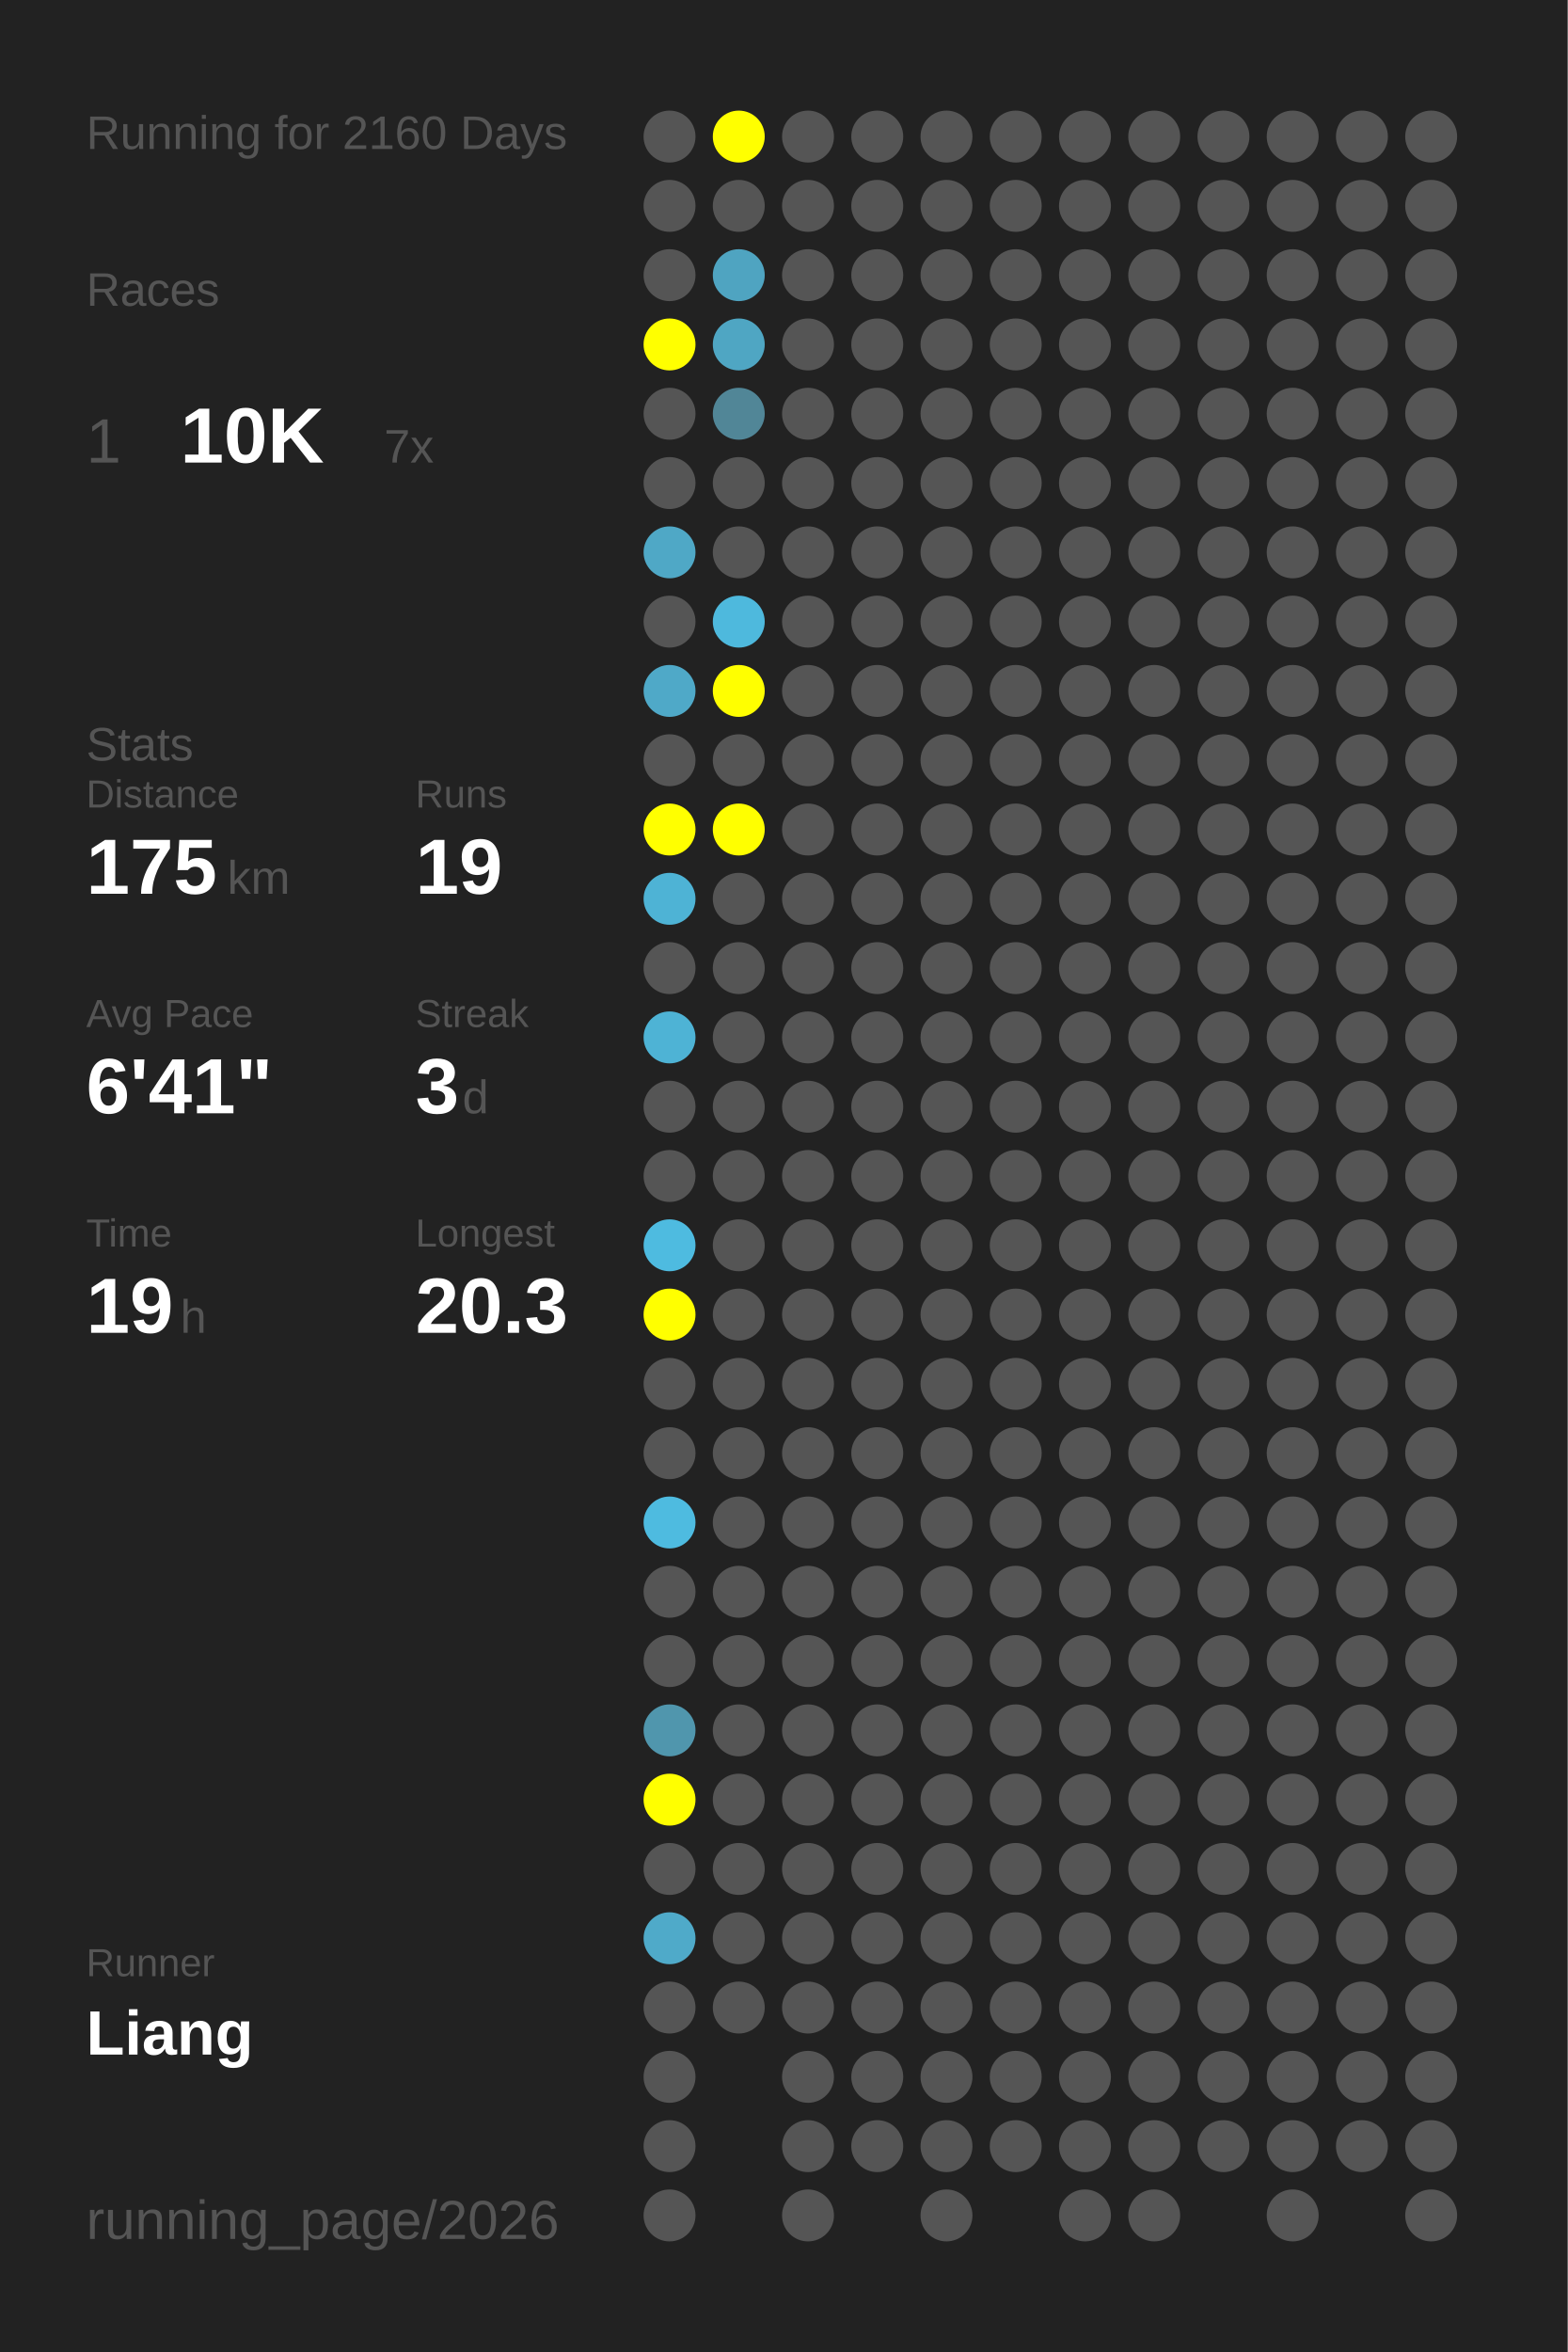
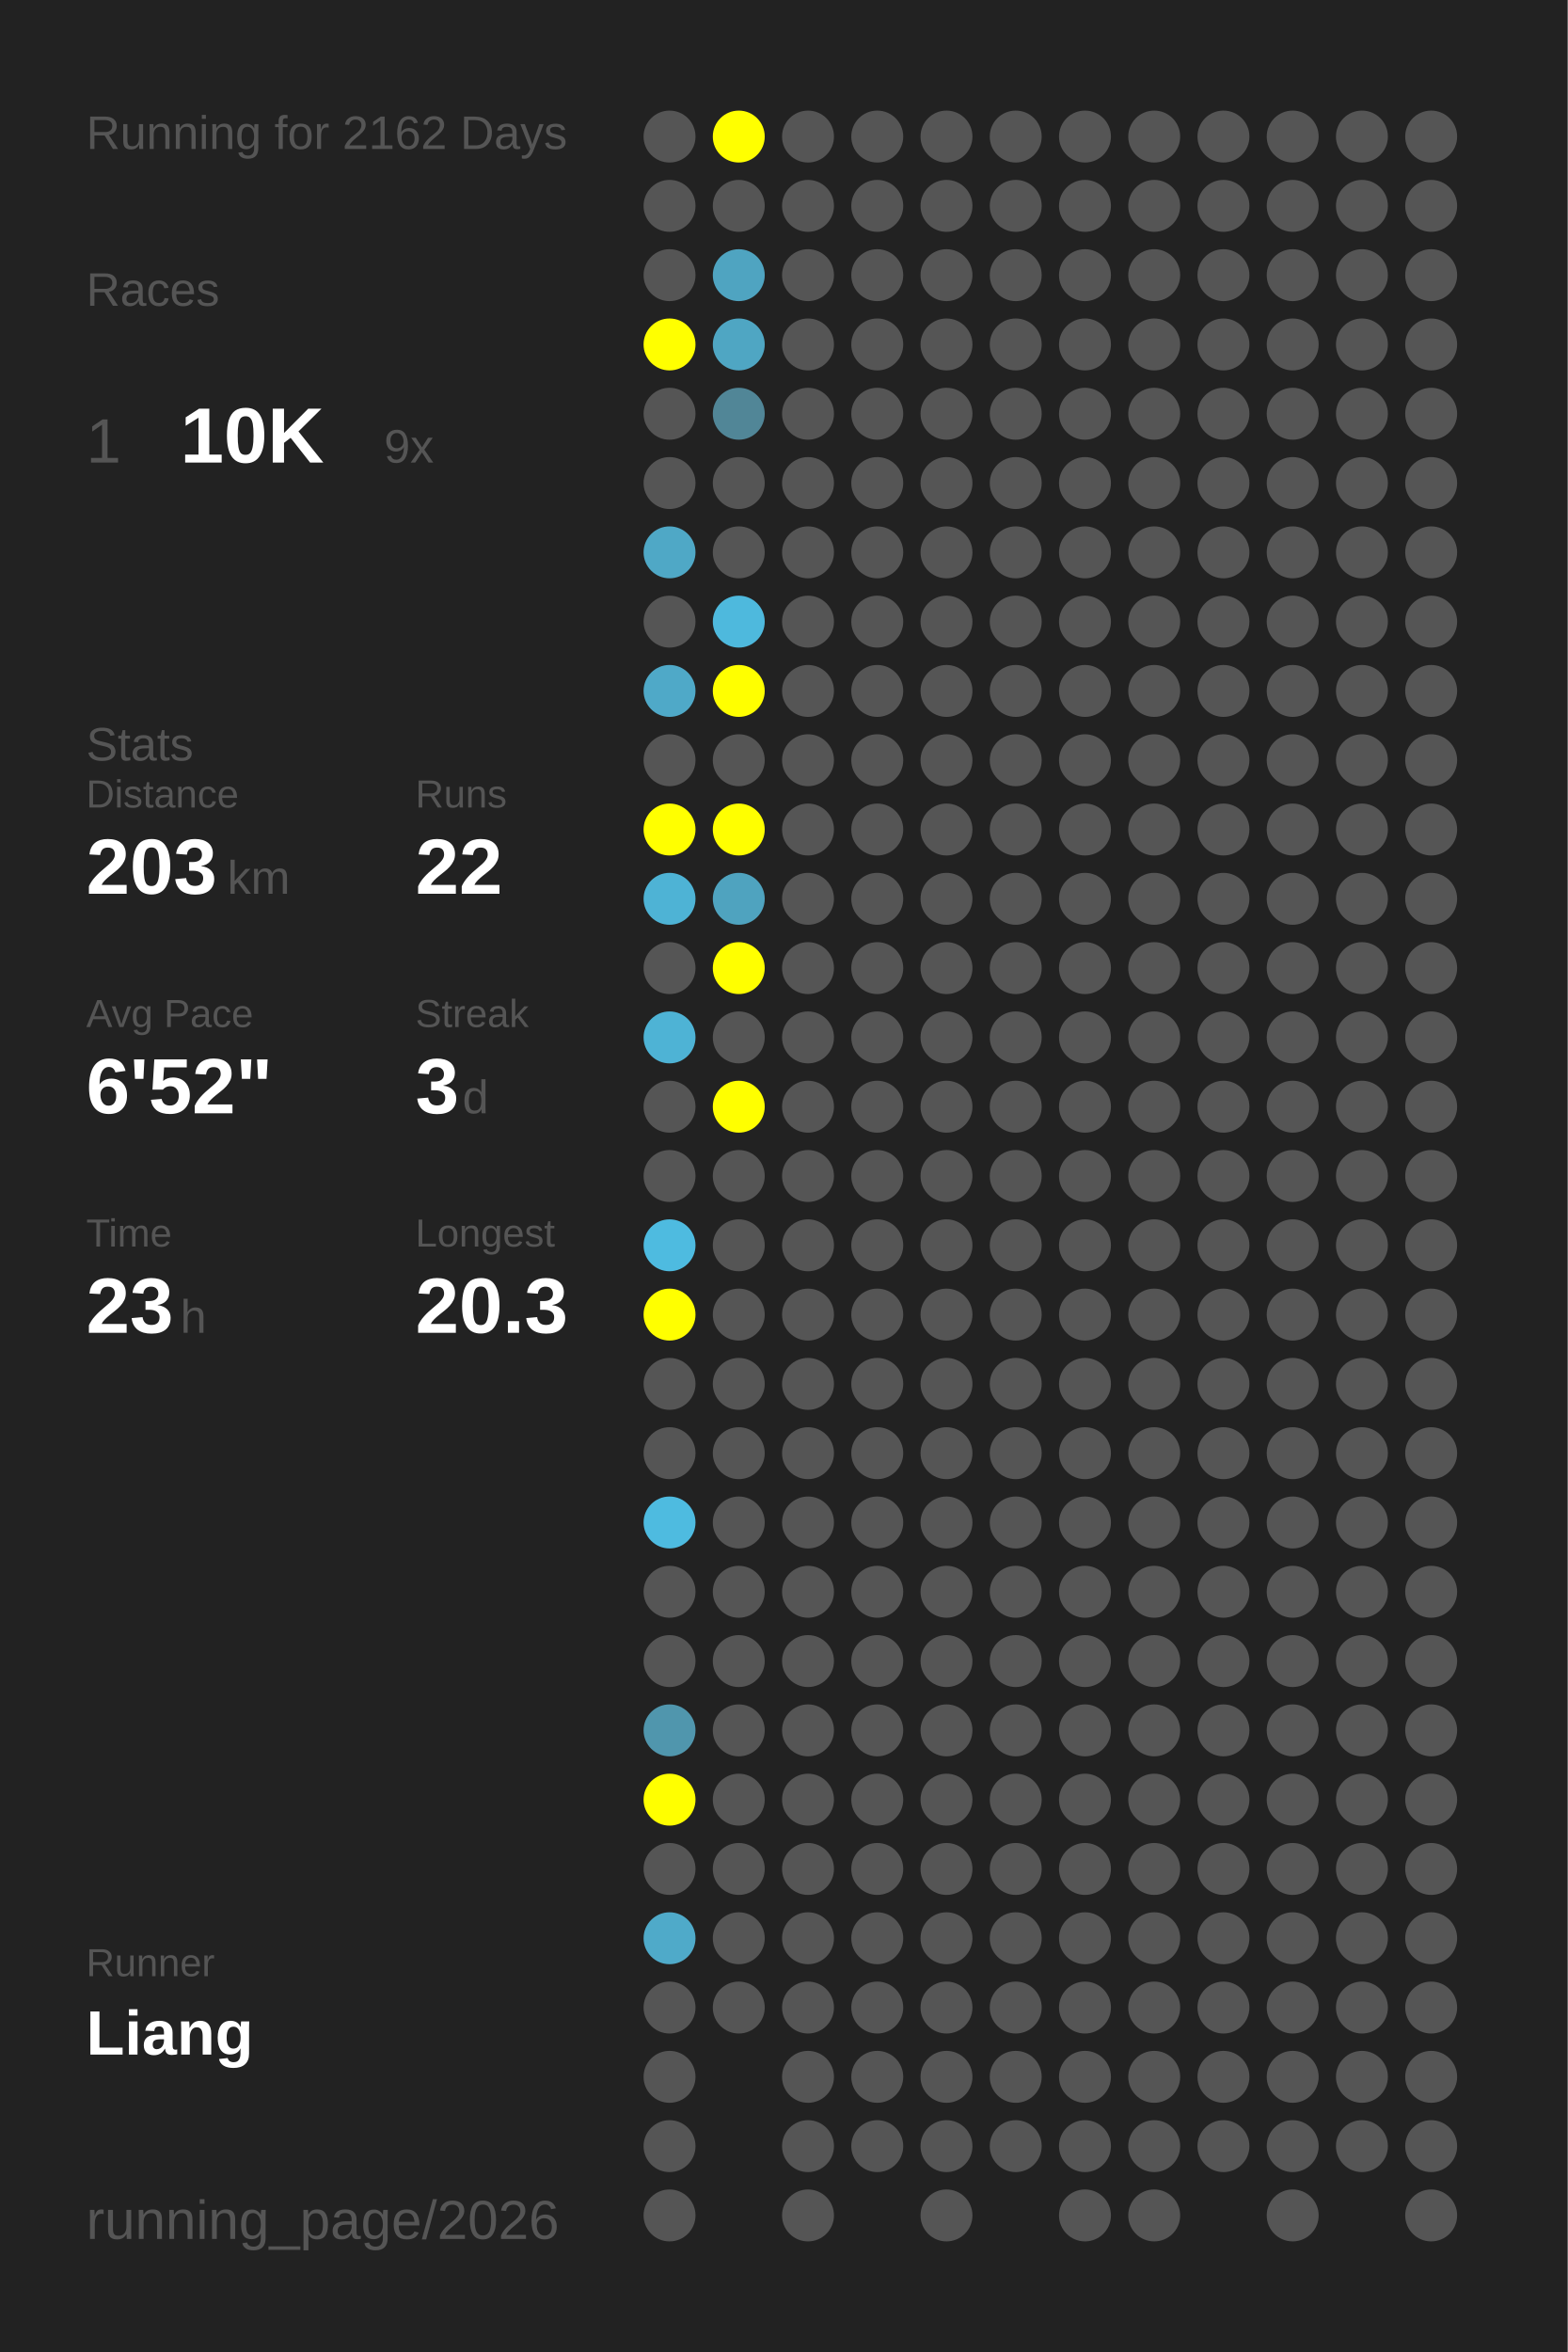
<svg xmlns="http://www.w3.org/2000/svg" baseProfile="full" height="300mm" version="1.1" viewBox="0,0,200,300" width="200mm">
  <defs />
  <rect fill="#222222" height="300" width="200" x="0" y="0" />
-   <text fill="#555555" style="font-size:6px; font-family:Arial;" x="11" y="19">Running for 2160 Days</text>
+   <text fill="#555555" style="font-size:6px; font-family:Arial;" x="11" y="19">Running for 2162 Days</text>
  <text fill="#555555" style="font-size:6px; font-family:Arial;" x="11" y="39">Races</text>
  <text fill="#555555" style="font-size:8px; font-family:Arial;" x="11" y="59">1</text>
  <text fill="#FFFFFF" style="font-size:10px; font-family:Arial; font-weight:bold;" x="23" y="59">10K</text>
-   <text fill="#555555" style="font-size:6px; font-family:Arial;" x="49" y="59">7x</text>
+   <text fill="#555555" style="font-size:6px; font-family:Arial;" x="49" y="59">9x</text>
  <text fill="#555555" style="font-size:6px; font-family:Arial;" x="11" y="97">Stats</text>
  <text fill="#555555" style="font-size:5px; font-family:Arial;" x="11" y="103">Distance</text>
-   <text fill="#FFFFFF" style="font-size:10px; font-family:Arial; font-weight:bold;" x="11" y="114">175</text>
+   <text fill="#FFFFFF" style="font-size:10px; font-family:Arial; font-weight:bold;" x="11" y="114">203</text>
  <text fill="#555555" style="font-size:6px; font-family:Arial;" x="29" y="114">km</text>
  <text fill="#555555" style="font-size:5px; font-family:Arial;" x="53" y="103">Runs</text>
-   <text fill="#FFFFFF" style="font-size:10px; font-family:Arial; font-weight:bold;" x="53" y="114">19</text>
+   <text fill="#FFFFFF" style="font-size:10px; font-family:Arial; font-weight:bold;" x="53" y="114">22</text>
  <text fill="#555555" style="font-size:5px; font-family:Arial;" x="11" y="131">Avg Pace</text>
-   <text fill="#FFFFFF" style="font-size:10px; font-family:Arial; font-weight:bold;" x="11" y="142">6'41"</text>
+   <text fill="#FFFFFF" style="font-size:10px; font-family:Arial; font-weight:bold;" x="11" y="142">6'52"</text>
  <text fill="#555555" style="font-size:5px; font-family:Arial;" x="53" y="131">Streak</text>
  <text fill="#FFFFFF" style="font-size:10px; font-family:Arial; font-weight:bold;" x="53" y="142">3</text>
  <text fill="#555555" style="font-size:6px; font-family:Arial;" x="59" y="142">d</text>
  <text fill="#555555" style="font-size:5px; font-family:Arial;" x="11" y="159">Time</text>
-   <text fill="#FFFFFF" style="font-size:10px; font-family:Arial; font-weight:bold;" x="11" y="170">19</text>
+   <text fill="#FFFFFF" style="font-size:10px; font-family:Arial; font-weight:bold;" x="11" y="170">23</text>
  <text fill="#555555" style="font-size:6px; font-family:Arial;" x="23" y="170">h</text>
  <text fill="#555555" style="font-size:5px; font-family:Arial;" x="53" y="159">Longest</text>
  <text fill="#FFFFFF" style="font-size:10px; font-family:Arial; font-weight:bold;" x="53" y="170">20.3</text>
  <text fill="#555555" style="font-size:5px; font-family:Arial;" x="11" y="252.065">Runner</text>
  <text fill="#FFFFFF" style="font-size:8px; font-family:Arial; font-weight:bold;" x="11" y="262.065">Liang</text>
  <text fill="#555555" style="font-size:7px; font-family:Arial;" x="11" y="285.581">running_page/2026</text>
  <circle cx="85.417" cy="17.419" fill="#555555" r="3.312" />
  <circle cx="85.417" cy="26.258" fill="#555555" r="3.312" />
  <circle cx="85.417" cy="35.097" fill="#555555" r="3.312" />
  <circle cx="85.417" cy="43.935" fill="#FFFF00" r="3.312" />
  <circle cx="85.417" cy="52.774" fill="#555555" r="3.312" />
  <circle cx="85.417" cy="61.613" fill="#555555" r="3.312" />
  <circle cx="85.417" cy="70.452" fill="#4fa8c6" r="3.312" />
  <circle cx="85.417" cy="79.29" fill="#555555" r="3.312" />
  <circle cx="85.417" cy="88.129" fill="#4fa9c8" r="3.312" />
  <circle cx="85.417" cy="96.968" fill="#555555" r="3.312" />
  <circle cx="85.417" cy="105.806" fill="#FFFF00" r="3.312" />
  <circle cx="85.417" cy="114.645" fill="#4eb3d5" r="3.312" />
  <circle cx="85.417" cy="123.484" fill="#555555" r="3.312" />
  <circle cx="85.417" cy="132.323" fill="#4eb3d5" r="3.312" />
  <circle cx="85.417" cy="141.161" fill="#555555" r="3.312" />
  <circle cx="85.417" cy="150" fill="#555555" r="3.312" />
  <circle cx="85.417" cy="158.839" fill="#4ebbe0" r="3.312" />
  <circle cx="85.417" cy="167.677" fill="#FFFF00" r="3.312" />
  <circle cx="85.417" cy="176.516" fill="#555555" r="3.312" />
  <circle cx="85.417" cy="185.355" fill="#555555" r="3.312" />
  <circle cx="85.417" cy="194.194" fill="#4ebbe0" r="3.312" />
  <circle cx="85.417" cy="203.032" fill="#555555" r="3.312" />
  <circle cx="85.417" cy="211.871" fill="#555555" r="3.312" />
  <circle cx="85.417" cy="220.71" fill="#5096ad" r="3.312" />
  <circle cx="85.417" cy="229.548" fill="#FFFF00" r="3.312" />
  <circle cx="85.417" cy="238.387" fill="#555555" r="3.312" />
  <circle cx="85.417" cy="247.226" fill="#4faac9" r="3.312" />
  <circle cx="85.417" cy="256.065" fill="#555555" r="3.312" />
  <circle cx="85.417" cy="264.903" fill="#555555" r="3.312" />
  <circle cx="85.417" cy="273.742" fill="#555555" r="3.312" />
  <circle cx="85.417" cy="282.581" fill="#555555" r="3.312" />
  <circle cx="94.25" cy="17.419" fill="#FFFF00" r="3.312" />
  <circle cx="94.25" cy="26.258" fill="#555555" r="3.312" />
  <circle cx="94.25" cy="35.097" fill="#4fa4c1" r="3.312" />
  <circle cx="94.25" cy="43.935" fill="#4fa6c3" r="3.312" />
  <circle cx="94.25" cy="52.774" fill="#518697" r="3.312" />
  <circle cx="94.25" cy="61.613" fill="#555555" r="3.312" />
  <circle cx="94.25" cy="70.452" fill="#555555" r="3.312" />
  <circle cx="94.25" cy="79.29" fill="#4eb9dd" r="3.312" />
  <circle cx="94.25" cy="88.129" fill="#FFFF00" r="3.312" />
  <circle cx="94.25" cy="96.968" fill="#555555" r="3.312" />
  <circle cx="94.25" cy="105.806" fill="#FFFF00" r="3.312" />
-   <circle cx="94.25" cy="114.645" fill="#555555" r="3.312" />
-   <circle cx="94.25" cy="123.484" fill="#555555" r="3.312" />
+   <circle cx="94.25" cy="114.645" fill="#4fa3bf" r="3.312" />
+   <circle cx="94.25" cy="123.484" fill="#FFFF00" r="3.312" />
  <circle cx="94.25" cy="132.323" fill="#555555" r="3.312" />
-   <circle cx="94.25" cy="141.161" fill="#555555" r="3.312" />
+   <circle cx="94.25" cy="141.161" fill="#FFFF00" r="3.312" />
  <circle cx="94.25" cy="150" fill="#555555" r="3.312" />
  <circle cx="94.25" cy="158.839" fill="#555555" r="3.312" />
  <circle cx="94.25" cy="167.677" fill="#555555" r="3.312" />
  <circle cx="94.25" cy="176.516" fill="#555555" r="3.312" />
  <circle cx="94.25" cy="185.355" fill="#555555" r="3.312" />
  <circle cx="94.25" cy="194.194" fill="#555555" r="3.312" />
  <circle cx="94.25" cy="203.032" fill="#555555" r="3.312" />
  <circle cx="94.25" cy="211.871" fill="#555555" r="3.312" />
  <circle cx="94.25" cy="220.71" fill="#555555" r="3.312" />
  <circle cx="94.25" cy="229.548" fill="#555555" r="3.312" />
  <circle cx="94.25" cy="238.387" fill="#555555" r="3.312" />
  <circle cx="94.25" cy="247.226" fill="#555555" r="3.312" />
  <circle cx="94.25" cy="256.065" fill="#555555" r="3.312" />
  <circle cx="103.083" cy="17.419" fill="#555555" r="3.312" />
  <circle cx="103.083" cy="26.258" fill="#555555" r="3.312" />
  <circle cx="103.083" cy="35.097" fill="#555555" r="3.312" />
  <circle cx="103.083" cy="43.935" fill="#555555" r="3.312" />
  <circle cx="103.083" cy="52.774" fill="#555555" r="3.312" />
  <circle cx="103.083" cy="61.613" fill="#555555" r="3.312" />
  <circle cx="103.083" cy="70.452" fill="#555555" r="3.312" />
  <circle cx="103.083" cy="79.29" fill="#555555" r="3.312" />
  <circle cx="103.083" cy="88.129" fill="#555555" r="3.312" />
  <circle cx="103.083" cy="96.968" fill="#555555" r="3.312" />
  <circle cx="103.083" cy="105.806" fill="#555555" r="3.312" />
  <circle cx="103.083" cy="114.645" fill="#555555" r="3.312" />
  <circle cx="103.083" cy="123.484" fill="#555555" r="3.312" />
  <circle cx="103.083" cy="132.323" fill="#555555" r="3.312" />
  <circle cx="103.083" cy="141.161" fill="#555555" r="3.312" />
  <circle cx="103.083" cy="150" fill="#555555" r="3.312" />
  <circle cx="103.083" cy="158.839" fill="#555555" r="3.312" />
  <circle cx="103.083" cy="167.677" fill="#555555" r="3.312" />
  <circle cx="103.083" cy="176.516" fill="#555555" r="3.312" />
  <circle cx="103.083" cy="185.355" fill="#555555" r="3.312" />
  <circle cx="103.083" cy="194.194" fill="#555555" r="3.312" />
  <circle cx="103.083" cy="203.032" fill="#555555" r="3.312" />
  <circle cx="103.083" cy="211.871" fill="#555555" r="3.312" />
  <circle cx="103.083" cy="220.71" fill="#555555" r="3.312" />
  <circle cx="103.083" cy="229.548" fill="#555555" r="3.312" />
  <circle cx="103.083" cy="238.387" fill="#555555" r="3.312" />
  <circle cx="103.083" cy="247.226" fill="#555555" r="3.312" />
  <circle cx="103.083" cy="256.065" fill="#555555" r="3.312" />
  <circle cx="103.083" cy="264.903" fill="#555555" r="3.312" />
  <circle cx="103.083" cy="273.742" fill="#555555" r="3.312" />
  <circle cx="103.083" cy="282.581" fill="#555555" r="3.312" />
  <circle cx="111.917" cy="17.419" fill="#555555" r="3.312" />
  <circle cx="111.917" cy="26.258" fill="#555555" r="3.312" />
  <circle cx="111.917" cy="35.097" fill="#555555" r="3.312" />
  <circle cx="111.917" cy="43.935" fill="#555555" r="3.312" />
  <circle cx="111.917" cy="52.774" fill="#555555" r="3.312" />
  <circle cx="111.917" cy="61.613" fill="#555555" r="3.312" />
  <circle cx="111.917" cy="70.452" fill="#555555" r="3.312" />
  <circle cx="111.917" cy="79.29" fill="#555555" r="3.312" />
  <circle cx="111.917" cy="88.129" fill="#555555" r="3.312" />
  <circle cx="111.917" cy="96.968" fill="#555555" r="3.312" />
  <circle cx="111.917" cy="105.806" fill="#555555" r="3.312" />
  <circle cx="111.917" cy="114.645" fill="#555555" r="3.312" />
  <circle cx="111.917" cy="123.484" fill="#555555" r="3.312" />
  <circle cx="111.917" cy="132.323" fill="#555555" r="3.312" />
  <circle cx="111.917" cy="141.161" fill="#555555" r="3.312" />
  <circle cx="111.917" cy="150" fill="#555555" r="3.312" />
  <circle cx="111.917" cy="158.839" fill="#555555" r="3.312" />
  <circle cx="111.917" cy="167.677" fill="#555555" r="3.312" />
  <circle cx="111.917" cy="176.516" fill="#555555" r="3.312" />
  <circle cx="111.917" cy="185.355" fill="#555555" r="3.312" />
  <circle cx="111.917" cy="194.194" fill="#555555" r="3.312" />
  <circle cx="111.917" cy="203.032" fill="#555555" r="3.312" />
  <circle cx="111.917" cy="211.871" fill="#555555" r="3.312" />
  <circle cx="111.917" cy="220.71" fill="#555555" r="3.312" />
  <circle cx="111.917" cy="229.548" fill="#555555" r="3.312" />
  <circle cx="111.917" cy="238.387" fill="#555555" r="3.312" />
  <circle cx="111.917" cy="247.226" fill="#555555" r="3.312" />
  <circle cx="111.917" cy="256.065" fill="#555555" r="3.312" />
  <circle cx="111.917" cy="264.903" fill="#555555" r="3.312" />
  <circle cx="111.917" cy="273.742" fill="#555555" r="3.312" />
  <circle cx="120.75" cy="17.419" fill="#555555" r="3.312" />
  <circle cx="120.75" cy="26.258" fill="#555555" r="3.312" />
  <circle cx="120.75" cy="35.097" fill="#555555" r="3.312" />
  <circle cx="120.75" cy="43.935" fill="#555555" r="3.312" />
  <circle cx="120.75" cy="52.774" fill="#555555" r="3.312" />
  <circle cx="120.75" cy="61.613" fill="#555555" r="3.312" />
  <circle cx="120.75" cy="70.452" fill="#555555" r="3.312" />
  <circle cx="120.75" cy="79.29" fill="#555555" r="3.312" />
  <circle cx="120.75" cy="88.129" fill="#555555" r="3.312" />
  <circle cx="120.75" cy="96.968" fill="#555555" r="3.312" />
  <circle cx="120.75" cy="105.806" fill="#555555" r="3.312" />
  <circle cx="120.75" cy="114.645" fill="#555555" r="3.312" />
  <circle cx="120.75" cy="123.484" fill="#555555" r="3.312" />
  <circle cx="120.75" cy="132.323" fill="#555555" r="3.312" />
  <circle cx="120.75" cy="141.161" fill="#555555" r="3.312" />
  <circle cx="120.75" cy="150" fill="#555555" r="3.312" />
  <circle cx="120.75" cy="158.839" fill="#555555" r="3.312" />
  <circle cx="120.75" cy="167.677" fill="#555555" r="3.312" />
  <circle cx="120.75" cy="176.516" fill="#555555" r="3.312" />
  <circle cx="120.75" cy="185.355" fill="#555555" r="3.312" />
  <circle cx="120.75" cy="194.194" fill="#555555" r="3.312" />
  <circle cx="120.75" cy="203.032" fill="#555555" r="3.312" />
  <circle cx="120.75" cy="211.871" fill="#555555" r="3.312" />
  <circle cx="120.75" cy="220.71" fill="#555555" r="3.312" />
  <circle cx="120.75" cy="229.548" fill="#555555" r="3.312" />
  <circle cx="120.75" cy="238.387" fill="#555555" r="3.312" />
  <circle cx="120.75" cy="247.226" fill="#555555" r="3.312" />
  <circle cx="120.75" cy="256.065" fill="#555555" r="3.312" />
  <circle cx="120.75" cy="264.903" fill="#555555" r="3.312" />
  <circle cx="120.75" cy="273.742" fill="#555555" r="3.312" />
  <circle cx="120.75" cy="282.581" fill="#555555" r="3.312" />
  <circle cx="129.583" cy="17.419" fill="#555555" r="3.312" />
  <circle cx="129.583" cy="26.258" fill="#555555" r="3.312" />
  <circle cx="129.583" cy="35.097" fill="#555555" r="3.312" />
  <circle cx="129.583" cy="43.935" fill="#555555" r="3.312" />
  <circle cx="129.583" cy="52.774" fill="#555555" r="3.312" />
  <circle cx="129.583" cy="61.613" fill="#555555" r="3.312" />
  <circle cx="129.583" cy="70.452" fill="#555555" r="3.312" />
  <circle cx="129.583" cy="79.29" fill="#555555" r="3.312" />
  <circle cx="129.583" cy="88.129" fill="#555555" r="3.312" />
  <circle cx="129.583" cy="96.968" fill="#555555" r="3.312" />
  <circle cx="129.583" cy="105.806" fill="#555555" r="3.312" />
  <circle cx="129.583" cy="114.645" fill="#555555" r="3.312" />
  <circle cx="129.583" cy="123.484" fill="#555555" r="3.312" />
  <circle cx="129.583" cy="132.323" fill="#555555" r="3.312" />
  <circle cx="129.583" cy="141.161" fill="#555555" r="3.312" />
  <circle cx="129.583" cy="150" fill="#555555" r="3.312" />
  <circle cx="129.583" cy="158.839" fill="#555555" r="3.312" />
  <circle cx="129.583" cy="167.677" fill="#555555" r="3.312" />
  <circle cx="129.583" cy="176.516" fill="#555555" r="3.312" />
  <circle cx="129.583" cy="185.355" fill="#555555" r="3.312" />
  <circle cx="129.583" cy="194.194" fill="#555555" r="3.312" />
  <circle cx="129.583" cy="203.032" fill="#555555" r="3.312" />
  <circle cx="129.583" cy="211.871" fill="#555555" r="3.312" />
  <circle cx="129.583" cy="220.71" fill="#555555" r="3.312" />
  <circle cx="129.583" cy="229.548" fill="#555555" r="3.312" />
  <circle cx="129.583" cy="238.387" fill="#555555" r="3.312" />
  <circle cx="129.583" cy="247.226" fill="#555555" r="3.312" />
  <circle cx="129.583" cy="256.065" fill="#555555" r="3.312" />
  <circle cx="129.583" cy="264.903" fill="#555555" r="3.312" />
  <circle cx="129.583" cy="273.742" fill="#555555" r="3.312" />
  <circle cx="138.417" cy="17.419" fill="#555555" r="3.312" />
  <circle cx="138.417" cy="26.258" fill="#555555" r="3.312" />
  <circle cx="138.417" cy="35.097" fill="#555555" r="3.312" />
  <circle cx="138.417" cy="43.935" fill="#555555" r="3.312" />
  <circle cx="138.417" cy="52.774" fill="#555555" r="3.312" />
  <circle cx="138.417" cy="61.613" fill="#555555" r="3.312" />
  <circle cx="138.417" cy="70.452" fill="#555555" r="3.312" />
  <circle cx="138.417" cy="79.29" fill="#555555" r="3.312" />
  <circle cx="138.417" cy="88.129" fill="#555555" r="3.312" />
  <circle cx="138.417" cy="96.968" fill="#555555" r="3.312" />
  <circle cx="138.417" cy="105.806" fill="#555555" r="3.312" />
  <circle cx="138.417" cy="114.645" fill="#555555" r="3.312" />
  <circle cx="138.417" cy="123.484" fill="#555555" r="3.312" />
  <circle cx="138.417" cy="132.323" fill="#555555" r="3.312" />
  <circle cx="138.417" cy="141.161" fill="#555555" r="3.312" />
  <circle cx="138.417" cy="150" fill="#555555" r="3.312" />
  <circle cx="138.417" cy="158.839" fill="#555555" r="3.312" />
  <circle cx="138.417" cy="167.677" fill="#555555" r="3.312" />
  <circle cx="138.417" cy="176.516" fill="#555555" r="3.312" />
  <circle cx="138.417" cy="185.355" fill="#555555" r="3.312" />
  <circle cx="138.417" cy="194.194" fill="#555555" r="3.312" />
  <circle cx="138.417" cy="203.032" fill="#555555" r="3.312" />
  <circle cx="138.417" cy="211.871" fill="#555555" r="3.312" />
  <circle cx="138.417" cy="220.71" fill="#555555" r="3.312" />
  <circle cx="138.417" cy="229.548" fill="#555555" r="3.312" />
  <circle cx="138.417" cy="238.387" fill="#555555" r="3.312" />
  <circle cx="138.417" cy="247.226" fill="#555555" r="3.312" />
  <circle cx="138.417" cy="256.065" fill="#555555" r="3.312" />
  <circle cx="138.417" cy="264.903" fill="#555555" r="3.312" />
  <circle cx="138.417" cy="273.742" fill="#555555" r="3.312" />
  <circle cx="138.417" cy="282.581" fill="#555555" r="3.312" />
  <circle cx="147.25" cy="17.419" fill="#555555" r="3.312" />
  <circle cx="147.25" cy="26.258" fill="#555555" r="3.312" />
  <circle cx="147.25" cy="35.097" fill="#555555" r="3.312" />
  <circle cx="147.25" cy="43.935" fill="#555555" r="3.312" />
  <circle cx="147.25" cy="52.774" fill="#555555" r="3.312" />
  <circle cx="147.25" cy="61.613" fill="#555555" r="3.312" />
  <circle cx="147.25" cy="70.452" fill="#555555" r="3.312" />
  <circle cx="147.25" cy="79.29" fill="#555555" r="3.312" />
  <circle cx="147.25" cy="88.129" fill="#555555" r="3.312" />
  <circle cx="147.25" cy="96.968" fill="#555555" r="3.312" />
  <circle cx="147.25" cy="105.806" fill="#555555" r="3.312" />
  <circle cx="147.25" cy="114.645" fill="#555555" r="3.312" />
  <circle cx="147.25" cy="123.484" fill="#555555" r="3.312" />
  <circle cx="147.25" cy="132.323" fill="#555555" r="3.312" />
  <circle cx="147.25" cy="141.161" fill="#555555" r="3.312" />
  <circle cx="147.25" cy="150" fill="#555555" r="3.312" />
  <circle cx="147.25" cy="158.839" fill="#555555" r="3.312" />
  <circle cx="147.25" cy="167.677" fill="#555555" r="3.312" />
  <circle cx="147.25" cy="176.516" fill="#555555" r="3.312" />
  <circle cx="147.25" cy="185.355" fill="#555555" r="3.312" />
  <circle cx="147.25" cy="194.194" fill="#555555" r="3.312" />
  <circle cx="147.25" cy="203.032" fill="#555555" r="3.312" />
  <circle cx="147.25" cy="211.871" fill="#555555" r="3.312" />
  <circle cx="147.25" cy="220.71" fill="#555555" r="3.312" />
  <circle cx="147.25" cy="229.548" fill="#555555" r="3.312" />
  <circle cx="147.25" cy="238.387" fill="#555555" r="3.312" />
  <circle cx="147.25" cy="247.226" fill="#555555" r="3.312" />
  <circle cx="147.25" cy="256.065" fill="#555555" r="3.312" />
  <circle cx="147.25" cy="264.903" fill="#555555" r="3.312" />
  <circle cx="147.25" cy="273.742" fill="#555555" r="3.312" />
  <circle cx="147.25" cy="282.581" fill="#555555" r="3.312" />
  <circle cx="156.083" cy="17.419" fill="#555555" r="3.312" />
  <circle cx="156.083" cy="26.258" fill="#555555" r="3.312" />
  <circle cx="156.083" cy="35.097" fill="#555555" r="3.312" />
  <circle cx="156.083" cy="43.935" fill="#555555" r="3.312" />
  <circle cx="156.083" cy="52.774" fill="#555555" r="3.312" />
  <circle cx="156.083" cy="61.613" fill="#555555" r="3.312" />
  <circle cx="156.083" cy="70.452" fill="#555555" r="3.312" />
  <circle cx="156.083" cy="79.29" fill="#555555" r="3.312" />
  <circle cx="156.083" cy="88.129" fill="#555555" r="3.312" />
  <circle cx="156.083" cy="96.968" fill="#555555" r="3.312" />
  <circle cx="156.083" cy="105.806" fill="#555555" r="3.312" />
  <circle cx="156.083" cy="114.645" fill="#555555" r="3.312" />
  <circle cx="156.083" cy="123.484" fill="#555555" r="3.312" />
  <circle cx="156.083" cy="132.323" fill="#555555" r="3.312" />
  <circle cx="156.083" cy="141.161" fill="#555555" r="3.312" />
  <circle cx="156.083" cy="150" fill="#555555" r="3.312" />
  <circle cx="156.083" cy="158.839" fill="#555555" r="3.312" />
  <circle cx="156.083" cy="167.677" fill="#555555" r="3.312" />
  <circle cx="156.083" cy="176.516" fill="#555555" r="3.312" />
  <circle cx="156.083" cy="185.355" fill="#555555" r="3.312" />
  <circle cx="156.083" cy="194.194" fill="#555555" r="3.312" />
  <circle cx="156.083" cy="203.032" fill="#555555" r="3.312" />
  <circle cx="156.083" cy="211.871" fill="#555555" r="3.312" />
  <circle cx="156.083" cy="220.71" fill="#555555" r="3.312" />
  <circle cx="156.083" cy="229.548" fill="#555555" r="3.312" />
  <circle cx="156.083" cy="238.387" fill="#555555" r="3.312" />
  <circle cx="156.083" cy="247.226" fill="#555555" r="3.312" />
  <circle cx="156.083" cy="256.065" fill="#555555" r="3.312" />
  <circle cx="156.083" cy="264.903" fill="#555555" r="3.312" />
  <circle cx="156.083" cy="273.742" fill="#555555" r="3.312" />
  <circle cx="164.917" cy="17.419" fill="#555555" r="3.312" />
  <circle cx="164.917" cy="26.258" fill="#555555" r="3.312" />
  <circle cx="164.917" cy="35.097" fill="#555555" r="3.312" />
  <circle cx="164.917" cy="43.935" fill="#555555" r="3.312" />
  <circle cx="164.917" cy="52.774" fill="#555555" r="3.312" />
  <circle cx="164.917" cy="61.613" fill="#555555" r="3.312" />
  <circle cx="164.917" cy="70.452" fill="#555555" r="3.312" />
  <circle cx="164.917" cy="79.29" fill="#555555" r="3.312" />
  <circle cx="164.917" cy="88.129" fill="#555555" r="3.312" />
  <circle cx="164.917" cy="96.968" fill="#555555" r="3.312" />
  <circle cx="164.917" cy="105.806" fill="#555555" r="3.312" />
  <circle cx="164.917" cy="114.645" fill="#555555" r="3.312" />
  <circle cx="164.917" cy="123.484" fill="#555555" r="3.312" />
  <circle cx="164.917" cy="132.323" fill="#555555" r="3.312" />
  <circle cx="164.917" cy="141.161" fill="#555555" r="3.312" />
  <circle cx="164.917" cy="150" fill="#555555" r="3.312" />
  <circle cx="164.917" cy="158.839" fill="#555555" r="3.312" />
  <circle cx="164.917" cy="167.677" fill="#555555" r="3.312" />
  <circle cx="164.917" cy="176.516" fill="#555555" r="3.312" />
  <circle cx="164.917" cy="185.355" fill="#555555" r="3.312" />
  <circle cx="164.917" cy="194.194" fill="#555555" r="3.312" />
  <circle cx="164.917" cy="203.032" fill="#555555" r="3.312" />
  <circle cx="164.917" cy="211.871" fill="#555555" r="3.312" />
  <circle cx="164.917" cy="220.71" fill="#555555" r="3.312" />
  <circle cx="164.917" cy="229.548" fill="#555555" r="3.312" />
  <circle cx="164.917" cy="238.387" fill="#555555" r="3.312" />
  <circle cx="164.917" cy="247.226" fill="#555555" r="3.312" />
  <circle cx="164.917" cy="256.065" fill="#555555" r="3.312" />
  <circle cx="164.917" cy="264.903" fill="#555555" r="3.312" />
  <circle cx="164.917" cy="273.742" fill="#555555" r="3.312" />
  <circle cx="164.917" cy="282.581" fill="#555555" r="3.312" />
  <circle cx="173.75" cy="17.419" fill="#555555" r="3.312" />
  <circle cx="173.75" cy="26.258" fill="#555555" r="3.312" />
  <circle cx="173.75" cy="35.097" fill="#555555" r="3.312" />
  <circle cx="173.75" cy="43.935" fill="#555555" r="3.312" />
  <circle cx="173.75" cy="52.774" fill="#555555" r="3.312" />
  <circle cx="173.75" cy="61.613" fill="#555555" r="3.312" />
  <circle cx="173.75" cy="70.452" fill="#555555" r="3.312" />
  <circle cx="173.75" cy="79.29" fill="#555555" r="3.312" />
  <circle cx="173.75" cy="88.129" fill="#555555" r="3.312" />
  <circle cx="173.75" cy="96.968" fill="#555555" r="3.312" />
  <circle cx="173.75" cy="105.806" fill="#555555" r="3.312" />
  <circle cx="173.75" cy="114.645" fill="#555555" r="3.312" />
  <circle cx="173.75" cy="123.484" fill="#555555" r="3.312" />
  <circle cx="173.75" cy="132.323" fill="#555555" r="3.312" />
  <circle cx="173.75" cy="141.161" fill="#555555" r="3.312" />
  <circle cx="173.75" cy="150" fill="#555555" r="3.312" />
  <circle cx="173.75" cy="158.839" fill="#555555" r="3.312" />
  <circle cx="173.75" cy="167.677" fill="#555555" r="3.312" />
  <circle cx="173.75" cy="176.516" fill="#555555" r="3.312" />
  <circle cx="173.75" cy="185.355" fill="#555555" r="3.312" />
  <circle cx="173.75" cy="194.194" fill="#555555" r="3.312" />
  <circle cx="173.75" cy="203.032" fill="#555555" r="3.312" />
  <circle cx="173.75" cy="211.871" fill="#555555" r="3.312" />
  <circle cx="173.75" cy="220.71" fill="#555555" r="3.312" />
  <circle cx="173.75" cy="229.548" fill="#555555" r="3.312" />
  <circle cx="173.75" cy="238.387" fill="#555555" r="3.312" />
  <circle cx="173.75" cy="247.226" fill="#555555" r="3.312" />
  <circle cx="173.75" cy="256.065" fill="#555555" r="3.312" />
  <circle cx="173.75" cy="264.903" fill="#555555" r="3.312" />
  <circle cx="173.75" cy="273.742" fill="#555555" r="3.312" />
  <circle cx="182.583" cy="17.419" fill="#555555" r="3.312" />
  <circle cx="182.583" cy="26.258" fill="#555555" r="3.312" />
  <circle cx="182.583" cy="35.097" fill="#555555" r="3.312" />
  <circle cx="182.583" cy="43.935" fill="#555555" r="3.312" />
  <circle cx="182.583" cy="52.774" fill="#555555" r="3.312" />
  <circle cx="182.583" cy="61.613" fill="#555555" r="3.312" />
  <circle cx="182.583" cy="70.452" fill="#555555" r="3.312" />
  <circle cx="182.583" cy="79.29" fill="#555555" r="3.312" />
  <circle cx="182.583" cy="88.129" fill="#555555" r="3.312" />
  <circle cx="182.583" cy="96.968" fill="#555555" r="3.312" />
  <circle cx="182.583" cy="105.806" fill="#555555" r="3.312" />
  <circle cx="182.583" cy="114.645" fill="#555555" r="3.312" />
  <circle cx="182.583" cy="123.484" fill="#555555" r="3.312" />
  <circle cx="182.583" cy="132.323" fill="#555555" r="3.312" />
  <circle cx="182.583" cy="141.161" fill="#555555" r="3.312" />
  <circle cx="182.583" cy="150" fill="#555555" r="3.312" />
  <circle cx="182.583" cy="158.839" fill="#555555" r="3.312" />
  <circle cx="182.583" cy="167.677" fill="#555555" r="3.312" />
  <circle cx="182.583" cy="176.516" fill="#555555" r="3.312" />
  <circle cx="182.583" cy="185.355" fill="#555555" r="3.312" />
  <circle cx="182.583" cy="194.194" fill="#555555" r="3.312" />
  <circle cx="182.583" cy="203.032" fill="#555555" r="3.312" />
  <circle cx="182.583" cy="211.871" fill="#555555" r="3.312" />
  <circle cx="182.583" cy="220.71" fill="#555555" r="3.312" />
  <circle cx="182.583" cy="229.548" fill="#555555" r="3.312" />
  <circle cx="182.583" cy="238.387" fill="#555555" r="3.312" />
  <circle cx="182.583" cy="247.226" fill="#555555" r="3.312" />
  <circle cx="182.583" cy="256.065" fill="#555555" r="3.312" />
  <circle cx="182.583" cy="264.903" fill="#555555" r="3.312" />
  <circle cx="182.583" cy="273.742" fill="#555555" r="3.312" />
  <circle cx="182.583" cy="282.581" fill="#555555" r="3.312" />
</svg>
